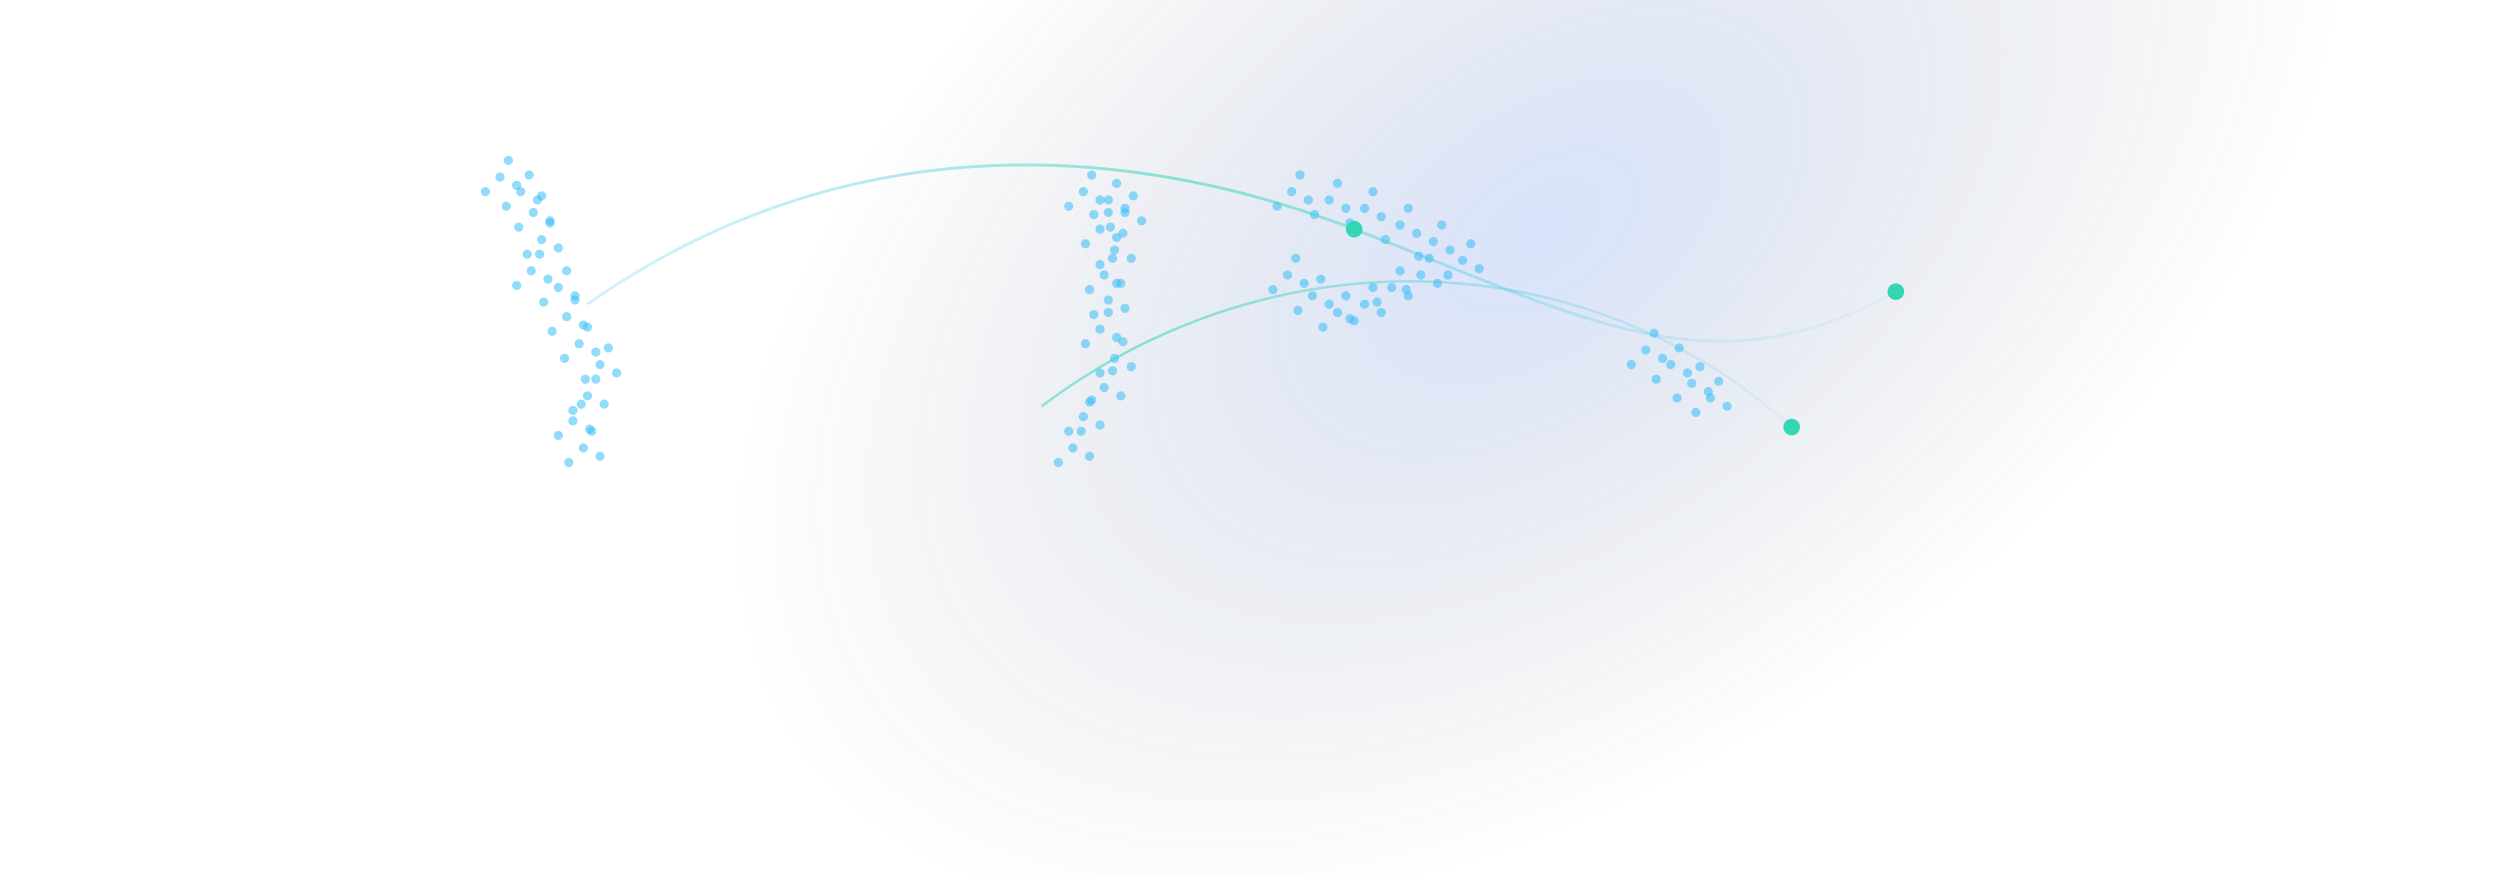
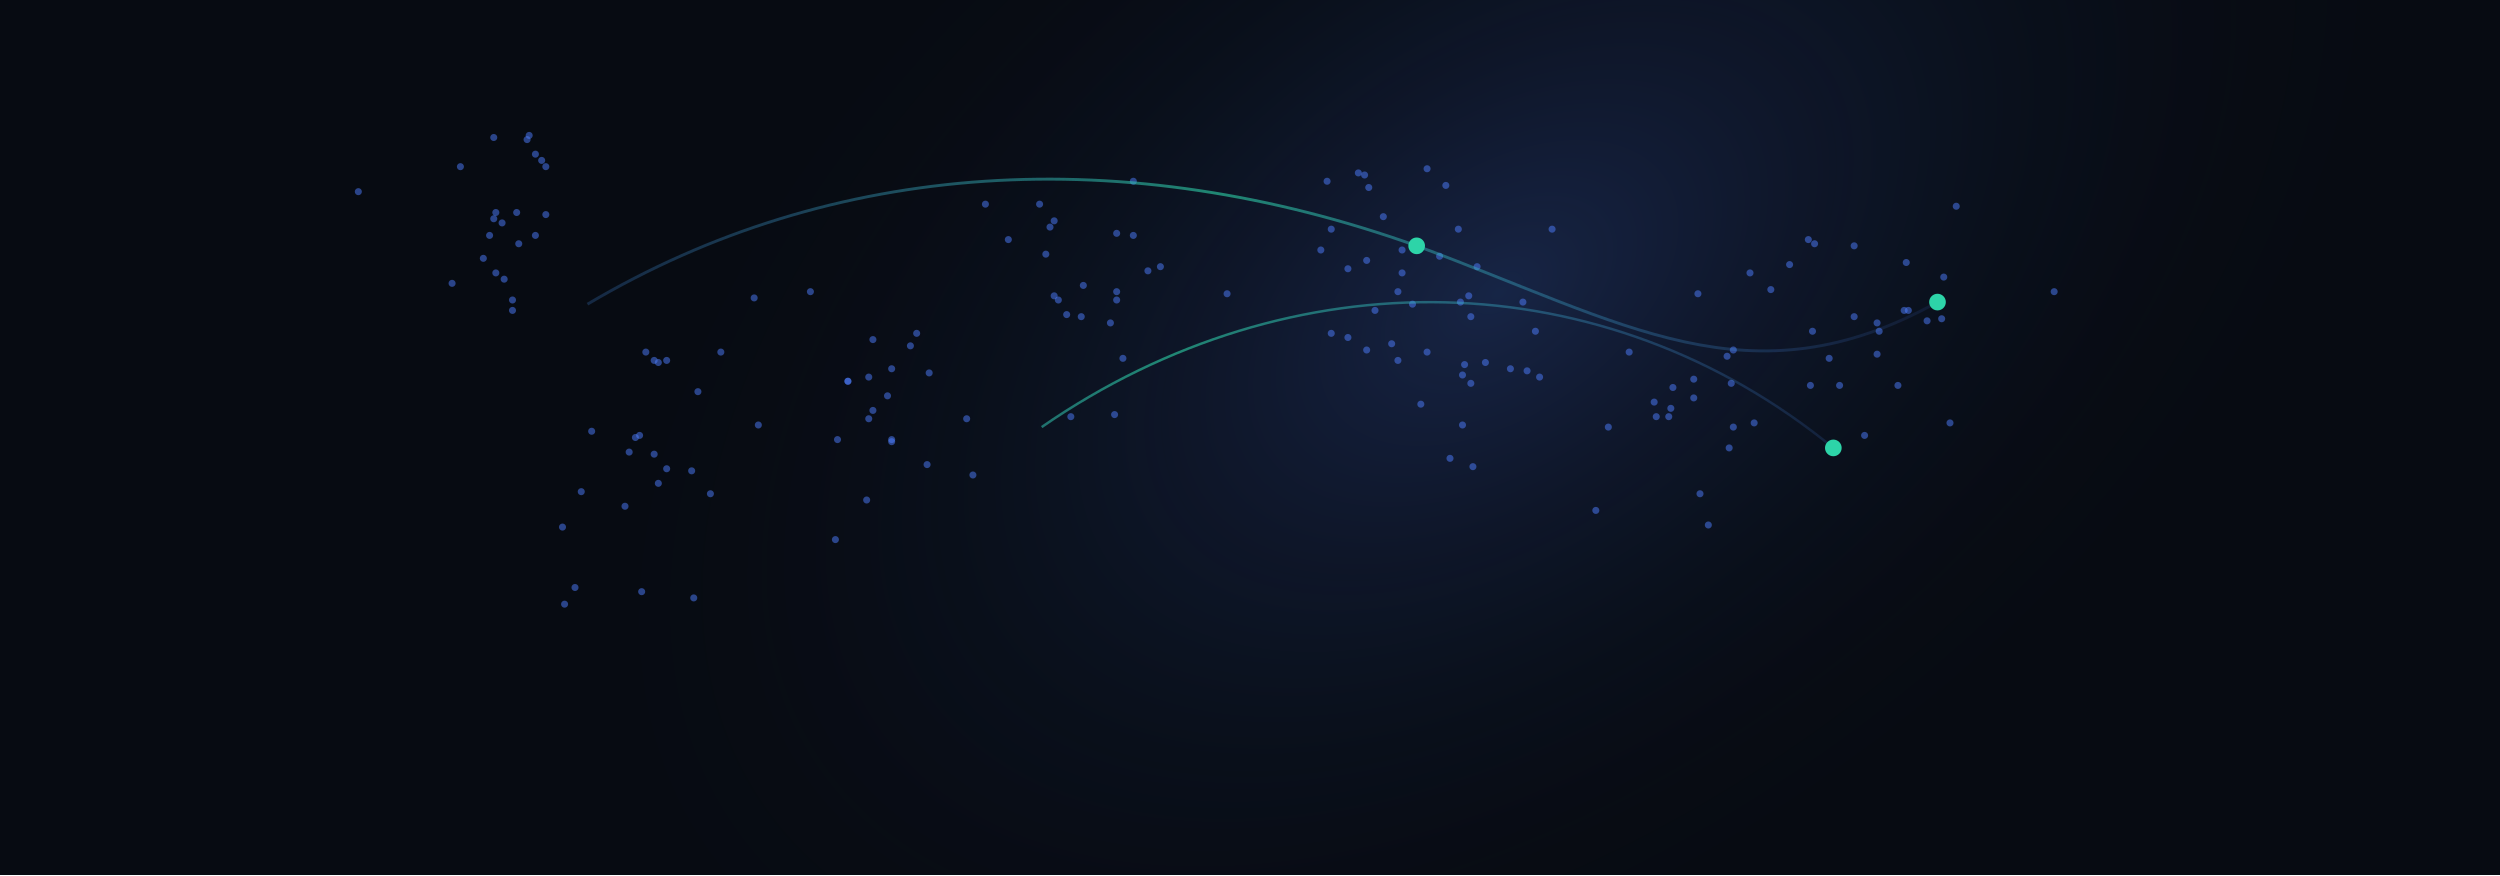
<svg xmlns="http://www.w3.org/2000/svg" width="1200" height="420" viewBox="0 0 1200 420" fill="none">
  <defs>
-     <radialGradient id="glow" cx="0" cy="0" r="1" gradientUnits="userSpaceOnUse" gradientTransform="translate(740 110) rotate(145) scale(440 260)">
-       <stop stop-color="#2563EB" stop-opacity=".18" />
-       <stop offset="1" stop-color="#081018" stop-opacity="0" />
+     <radialGradient id="wmGlow" cx="0" cy="0" r="1" gradientUnits="userSpaceOnUse" gradientTransform="translate(720 140) rotate(145) scale(500 300)">
+       <stop stop-color="#4F7FFF" stop-opacity=".22" />
+       <stop offset="1" stop-color="#070B12" stop-opacity="0" />
    </radialGradient>
-     <linearGradient id="line" x1="250" y1="80" x2="840" y2="260" gradientUnits="userSpaceOnUse">
-       <stop stop-color="#38BDF8" stop-opacity=".15" />
-       <stop offset=".5" stop-color="#34D6B6" stop-opacity=".55" />
-       <stop offset="1" stop-color="#38BDF8" stop-opacity=".08" />
+     <linearGradient id="wmLine" x1="220" y1="80" x2="900" y2="280" gradientUnits="userSpaceOnUse">
+       <stop stop-color="#4F7FFF" stop-opacity=".12" />
+       <stop offset=".5" stop-color="#2DD4A8" stop-opacity=".6" />
+       <stop offset="1" stop-color="#4F7FFF" stop-opacity=".08" />
    </linearGradient>
  </defs>
-   <rect width="1200" height="420" fill="url(#glow)" />
-   <circle cx="240" cy="85" r="2.2" fill="#38BDF8" fill-opacity=".55" />
-   <circle cx="248" cy="89" r="2.2" fill="#38BDF8" fill-opacity=".55" />
-   <circle cx="233" cy="92" r="2.2" fill="#38BDF8" fill-opacity=".55" />
-   <circle cx="244" cy="77" r="2.2" fill="#38BDF8" fill-opacity=".55" />
-   <circle cx="250" cy="92" r="2.2" fill="#38BDF8" fill-opacity=".55" />
-   <circle cx="258" cy="96" r="2.2" fill="#38BDF8" fill-opacity=".55" />
-   <circle cx="243" cy="99" r="2.2" fill="#38BDF8" fill-opacity=".55" />
-   <circle cx="254" cy="84" r="2.2" fill="#38BDF8" fill-opacity=".55" />
-   <circle cx="256" cy="102" r="2.2" fill="#38BDF8" fill-opacity=".55" />
-   <circle cx="264" cy="106" r="2.2" fill="#38BDF8" fill-opacity=".55" />
-   <circle cx="249" cy="109" r="2.2" fill="#38BDF8" fill-opacity=".55" />
-   <circle cx="260" cy="94" r="2.2" fill="#38BDF8" fill-opacity=".55" />
-   <circle cx="260" cy="115" r="2.2" fill="#38BDF8" fill-opacity=".55" />
-   <circle cx="268" cy="119" r="2.2" fill="#38BDF8" fill-opacity=".55" />
-   <circle cx="253" cy="122" r="2.2" fill="#38BDF8" fill-opacity=".55" />
-   <circle cx="264" cy="107" r="2.2" fill="#38BDF8" fill-opacity=".55" />
-   <circle cx="255" cy="130" r="2.2" fill="#38BDF8" fill-opacity=".55" />
-   <circle cx="263" cy="134" r="2.2" fill="#38BDF8" fill-opacity=".55" />
-   <circle cx="248" cy="137" r="2.2" fill="#38BDF8" fill-opacity=".55" />
-   <circle cx="259" cy="122" r="2.2" fill="#38BDF8" fill-opacity=".55" />
-   <circle cx="268" cy="138" r="2.2" fill="#38BDF8" fill-opacity=".55" />
-   <circle cx="276" cy="142" r="2.2" fill="#38BDF8" fill-opacity=".55" />
-   <circle cx="261" cy="145" r="2.2" fill="#38BDF8" fill-opacity=".55" />
-   <circle cx="272" cy="130" r="2.2" fill="#38BDF8" fill-opacity=".55" />
-   <circle cx="272" cy="152" r="2.2" fill="#38BDF8" fill-opacity=".55" />
-   <circle cx="280" cy="156" r="2.2" fill="#38BDF8" fill-opacity=".55" />
-   <circle cx="265" cy="159" r="2.2" fill="#38BDF8" fill-opacity=".55" />
-   <circle cx="276" cy="144" r="2.2" fill="#38BDF8" fill-opacity=".55" />
-   <circle cx="278" cy="165" r="2.2" fill="#38BDF8" fill-opacity=".55" />
-   <circle cx="286" cy="169" r="2.2" fill="#38BDF8" fill-opacity=".55" />
-   <circle cx="271" cy="172" r="2.2" fill="#38BDF8" fill-opacity=".55" />
-   <circle cx="282" cy="157" r="2.2" fill="#38BDF8" fill-opacity=".55" />
-   <circle cx="288" cy="175" r="2.2" fill="#38BDF8" fill-opacity=".55" />
-   <circle cx="296" cy="179" r="2.2" fill="#38BDF8" fill-opacity=".55" />
-   <circle cx="281" cy="182" r="2.2" fill="#38BDF8" fill-opacity=".55" />
-   <circle cx="292" cy="167" r="2.2" fill="#38BDF8" fill-opacity=".55" />
-   <circle cx="282" cy="190" r="2.2" fill="#38BDF8" fill-opacity=".55" />
-   <circle cx="290" cy="194" r="2.2" fill="#38BDF8" fill-opacity=".55" />
-   <circle cx="275" cy="197" r="2.2" fill="#38BDF8" fill-opacity=".55" />
-   <circle cx="286" cy="182" r="2.2" fill="#38BDF8" fill-opacity=".55" />
-   <circle cx="275" cy="202" r="2.2" fill="#38BDF8" fill-opacity=".55" />
-   <circle cx="283" cy="206" r="2.2" fill="#38BDF8" fill-opacity=".55" />
-   <circle cx="268" cy="209" r="2.2" fill="#38BDF8" fill-opacity=".55" />
-   <circle cx="279" cy="194" r="2.2" fill="#38BDF8" fill-opacity=".55" />
-   <circle cx="280" cy="215" r="2.2" fill="#38BDF8" fill-opacity=".55" />
-   <circle cx="288" cy="219" r="2.2" fill="#38BDF8" fill-opacity=".55" />
-   <circle cx="273" cy="222" r="2.2" fill="#38BDF8" fill-opacity=".55" />
-   <circle cx="284" cy="207" r="2.2" fill="#38BDF8" fill-opacity=".55" />
-   <circle cx="520" cy="92" r="2.2" fill="#38BDF8" fill-opacity=".55" />
-   <circle cx="528" cy="96" r="2.2" fill="#38BDF8" fill-opacity=".55" />
-   <circle cx="513" cy="99" r="2.2" fill="#38BDF8" fill-opacity=".55" />
-   <circle cx="524" cy="84" r="2.2" fill="#38BDF8" fill-opacity=".55" />
-   <circle cx="532" cy="96" r="2.2" fill="#38BDF8" fill-opacity=".55" />
-   <circle cx="540" cy="100" r="2.2" fill="#38BDF8" fill-opacity=".55" />
-   <circle cx="525" cy="103" r="2.2" fill="#38BDF8" fill-opacity=".55" />
-   <circle cx="536" cy="88" r="2.2" fill="#38BDF8" fill-opacity=".55" />
-   <circle cx="540" cy="102" r="2.2" fill="#38BDF8" fill-opacity=".55" />
-   <circle cx="548" cy="106" r="2.2" fill="#38BDF8" fill-opacity=".55" />
-   <circle cx="533" cy="109" r="2.2" fill="#38BDF8" fill-opacity=".55" />
-   <circle cx="544" cy="94" r="2.2" fill="#38BDF8" fill-opacity=".55" />
-   <circle cx="528" cy="110" r="2.2" fill="#38BDF8" fill-opacity=".55" />
-   <circle cx="536" cy="114" r="2.2" fill="#38BDF8" fill-opacity=".55" />
-   <circle cx="521" cy="117" r="2.2" fill="#38BDF8" fill-opacity=".55" />
-   <circle cx="532" cy="102" r="2.2" fill="#38BDF8" fill-opacity=".55" />
-   <circle cx="535" cy="120" r="2.2" fill="#38BDF8" fill-opacity=".55" />
-   <circle cx="543" cy="124" r="2.2" fill="#38BDF8" fill-opacity=".55" />
-   <circle cx="528" cy="127" r="2.2" fill="#38BDF8" fill-opacity=".55" />
-   <circle cx="539" cy="112" r="2.2" fill="#38BDF8" fill-opacity=".55" />
-   <circle cx="530" cy="132" r="2.2" fill="#38BDF8" fill-opacity=".55" />
-   <circle cx="538" cy="136" r="2.2" fill="#38BDF8" fill-opacity=".55" />
-   <circle cx="523" cy="139" r="2.2" fill="#38BDF8" fill-opacity=".55" />
-   <circle cx="534" cy="124" r="2.2" fill="#38BDF8" fill-opacity=".55" />
-   <circle cx="532" cy="144" r="2.2" fill="#38BDF8" fill-opacity=".55" />
-   <circle cx="540" cy="148" r="2.2" fill="#38BDF8" fill-opacity=".55" />
-   <circle cx="525" cy="151" r="2.2" fill="#38BDF8" fill-opacity=".55" />
-   <circle cx="536" cy="136" r="2.2" fill="#38BDF8" fill-opacity=".55" />
-   <circle cx="528" cy="158" r="2.2" fill="#38BDF8" fill-opacity=".55" />
-   <circle cx="536" cy="162" r="2.2" fill="#38BDF8" fill-opacity=".55" />
-   <circle cx="521" cy="165" r="2.2" fill="#38BDF8" fill-opacity=".55" />
-   <circle cx="532" cy="150" r="2.2" fill="#38BDF8" fill-opacity=".55" />
-   <circle cx="535" cy="172" r="2.2" fill="#38BDF8" fill-opacity=".55" />
-   <circle cx="543" cy="176" r="2.2" fill="#38BDF8" fill-opacity=".55" />
-   <circle cx="528" cy="179" r="2.2" fill="#38BDF8" fill-opacity=".55" />
-   <circle cx="539" cy="164" r="2.2" fill="#38BDF8" fill-opacity=".55" />
-   <circle cx="530" cy="186" r="2.2" fill="#38BDF8" fill-opacity=".55" />
-   <circle cx="538" cy="190" r="2.2" fill="#38BDF8" fill-opacity=".55" />
-   <circle cx="523" cy="193" r="2.2" fill="#38BDF8" fill-opacity=".55" />
-   <circle cx="534" cy="178" r="2.2" fill="#38BDF8" fill-opacity=".55" />
-   <circle cx="520" cy="200" r="2.2" fill="#38BDF8" fill-opacity=".55" />
-   <circle cx="528" cy="204" r="2.2" fill="#38BDF8" fill-opacity=".55" />
-   <circle cx="513" cy="207" r="2.2" fill="#38BDF8" fill-opacity=".55" />
-   <circle cx="524" cy="192" r="2.2" fill="#38BDF8" fill-opacity=".55" />
-   <circle cx="515" cy="215" r="2.2" fill="#38BDF8" fill-opacity=".55" />
-   <circle cx="523" cy="219" r="2.2" fill="#38BDF8" fill-opacity=".55" />
-   <circle cx="508" cy="222" r="2.2" fill="#38BDF8" fill-opacity=".55" />
-   <circle cx="519" cy="207" r="2.2" fill="#38BDF8" fill-opacity=".55" />
-   <circle cx="620" cy="92" r="2.2" fill="#38BDF8" fill-opacity=".55" />
-   <circle cx="628" cy="96" r="2.2" fill="#38BDF8" fill-opacity=".55" />
-   <circle cx="613" cy="99" r="2.2" fill="#38BDF8" fill-opacity=".55" />
-   <circle cx="624" cy="84" r="2.2" fill="#38BDF8" fill-opacity=".55" />
-   <circle cx="638" cy="96" r="2.2" fill="#38BDF8" fill-opacity=".55" />
-   <circle cx="646" cy="100" r="2.2" fill="#38BDF8" fill-opacity=".55" />
-   <circle cx="631" cy="103" r="2.2" fill="#38BDF8" fill-opacity=".55" />
-   <circle cx="642" cy="88" r="2.2" fill="#38BDF8" fill-opacity=".55" />
-   <circle cx="655" cy="100" r="2.2" fill="#38BDF8" fill-opacity=".55" />
-   <circle cx="663" cy="104" r="2.2" fill="#38BDF8" fill-opacity=".55" />
-   <circle cx="648" cy="107" r="2.2" fill="#38BDF8" fill-opacity=".55" />
-   <circle cx="659" cy="92" r="2.2" fill="#38BDF8" fill-opacity=".55" />
-   <circle cx="672" cy="108" r="2.2" fill="#38BDF8" fill-opacity=".55" />
-   <circle cx="680" cy="112" r="2.2" fill="#38BDF8" fill-opacity=".55" />
-   <circle cx="665" cy="115" r="2.2" fill="#38BDF8" fill-opacity=".55" />
-   <circle cx="676" cy="100" r="2.2" fill="#38BDF8" fill-opacity=".55" />
-   <circle cx="688" cy="116" r="2.2" fill="#38BDF8" fill-opacity=".55" />
-   <circle cx="696" cy="120" r="2.2" fill="#38BDF8" fill-opacity=".55" />
-   <circle cx="681" cy="123" r="2.2" fill="#38BDF8" fill-opacity=".55" />
-   <circle cx="692" cy="108" r="2.2" fill="#38BDF8" fill-opacity=".55" />
-   <circle cx="702" cy="125" r="2.2" fill="#38BDF8" fill-opacity=".55" />
-   <circle cx="710" cy="129" r="2.2" fill="#38BDF8" fill-opacity=".55" />
-   <circle cx="695" cy="132" r="2.2" fill="#38BDF8" fill-opacity=".55" />
-   <circle cx="706" cy="117" r="2.2" fill="#38BDF8" fill-opacity=".55" />
-   <circle cx="682" cy="132" r="2.2" fill="#38BDF8" fill-opacity=".55" />
-   <circle cx="690" cy="136" r="2.2" fill="#38BDF8" fill-opacity=".55" />
-   <circle cx="675" cy="139" r="2.2" fill="#38BDF8" fill-opacity=".55" />
-   <circle cx="686" cy="124" r="2.2" fill="#38BDF8" fill-opacity=".55" />
-   <circle cx="668" cy="138" r="2.2" fill="#38BDF8" fill-opacity=".55" />
-   <circle cx="676" cy="142" r="2.2" fill="#38BDF8" fill-opacity=".55" />
-   <circle cx="661" cy="145" r="2.2" fill="#38BDF8" fill-opacity=".55" />
-   <circle cx="672" cy="130" r="2.2" fill="#38BDF8" fill-opacity=".55" />
-   <circle cx="655" cy="146" r="2.2" fill="#38BDF8" fill-opacity=".55" />
-   <circle cx="663" cy="150" r="2.2" fill="#38BDF8" fill-opacity=".55" />
-   <circle cx="648" cy="153" r="2.2" fill="#38BDF8" fill-opacity=".55" />
-   <circle cx="659" cy="138" r="2.2" fill="#38BDF8" fill-opacity=".55" />
-   <circle cx="642" cy="150" r="2.2" fill="#38BDF8" fill-opacity=".55" />
-   <circle cx="650" cy="154" r="2.2" fill="#38BDF8" fill-opacity=".55" />
-   <circle cx="635" cy="157" r="2.2" fill="#38BDF8" fill-opacity=".55" />
-   <circle cx="646" cy="142" r="2.2" fill="#38BDF8" fill-opacity=".55" />
-   <circle cx="630" cy="142" r="2.2" fill="#38BDF8" fill-opacity=".55" />
-   <circle cx="638" cy="146" r="2.2" fill="#38BDF8" fill-opacity=".55" />
-   <circle cx="623" cy="149" r="2.2" fill="#38BDF8" fill-opacity=".55" />
-   <circle cx="634" cy="134" r="2.2" fill="#38BDF8" fill-opacity=".55" />
-   <circle cx="618" cy="132" r="2.2" fill="#38BDF8" fill-opacity=".55" />
-   <circle cx="626" cy="136" r="2.2" fill="#38BDF8" fill-opacity=".55" />
-   <circle cx="611" cy="139" r="2.2" fill="#38BDF8" fill-opacity=".55" />
-   <circle cx="622" cy="124" r="2.2" fill="#38BDF8" fill-opacity=".55" />
-   <circle cx="790" cy="168" r="2.2" fill="#38BDF8" fill-opacity=".55" />
-   <circle cx="798" cy="172" r="2.2" fill="#38BDF8" fill-opacity=".55" />
-   <circle cx="783" cy="175" r="2.2" fill="#38BDF8" fill-opacity=".55" />
-   <circle cx="794" cy="160" r="2.2" fill="#38BDF8" fill-opacity=".55" />
-   <circle cx="802" cy="175" r="2.2" fill="#38BDF8" fill-opacity=".55" />
-   <circle cx="810" cy="179" r="2.2" fill="#38BDF8" fill-opacity=".55" />
-   <circle cx="795" cy="182" r="2.2" fill="#38BDF8" fill-opacity=".55" />
-   <circle cx="806" cy="167" r="2.2" fill="#38BDF8" fill-opacity=".55" />
-   <circle cx="812" cy="184" r="2.2" fill="#38BDF8" fill-opacity=".55" />
-   <circle cx="820" cy="188" r="2.2" fill="#38BDF8" fill-opacity=".55" />
-   <circle cx="805" cy="191" r="2.2" fill="#38BDF8" fill-opacity=".55" />
-   <circle cx="816" cy="176" r="2.2" fill="#38BDF8" fill-opacity=".55" />
-   <circle cx="821" cy="191" r="2.2" fill="#38BDF8" fill-opacity=".55" />
-   <circle cx="829" cy="195" r="2.2" fill="#38BDF8" fill-opacity=".55" />
-   <circle cx="814" cy="198" r="2.2" fill="#38BDF8" fill-opacity=".55" />
-   <circle cx="825" cy="183" r="2.2" fill="#38BDF8" fill-opacity=".55" />
-   <path d="M282 146C390 70 520 60 650 110C760 152 820 190 910 140" stroke="url(#line)" stroke-width="1.4" />
-   <path d="M500 195C610 112 760 115 860 205" stroke="url(#line)" stroke-width="1.2" />
-   <circle cx="650" cy="110" r="4" fill="#34D6B6" />
-   <circle cx="910" cy="140" r="4" fill="#34D6B6" />
-   <circle cx="860" cy="205" r="4" fill="#34D6B6" />
+   <rect width="1200" height="420" fill="#070B12" />
+   <rect width="1200" height="420" fill="url(#wmGlow)" />
+   <g>
+     <circle cx="237" cy="105" r="1.7" fill="#4F7FFF" fill-opacity=".5" />
+     <circle cx="238" cy="131" r="1.7" fill="#4F7FFF" fill-opacity=".5" />
+     <circle cx="237" cy="66" r="1.7" fill="#4F7FFF" fill-opacity=".5" />
+     <circle cx="248" cy="102" r="1.7" fill="#4F7FFF" fill-opacity=".5" />
+     <circle cx="235" cy="113" r="1.7" fill="#4F7FFF" fill-opacity=".5" />
+     <circle cx="246" cy="144" r="1.7" fill="#4F7FFF" fill-opacity=".5" />
+     <circle cx="257" cy="113" r="1.7" fill="#4F7FFF" fill-opacity=".5" />
+     <circle cx="221" cy="80" r="1.7" fill="#4F7FFF" fill-opacity=".5" />
+     <circle cx="246" cy="149" r="1.7" fill="#4F7FFF" fill-opacity=".5" />
+     <circle cx="241" cy="107" r="1.7" fill="#4F7FFF" fill-opacity=".5" />
+     <circle cx="253" cy="67" r="1.7" fill="#4F7FFF" fill-opacity=".5" />
+     <circle cx="232" cy="124" r="1.7" fill="#4F7FFF" fill-opacity=".5" />
+     <circle cx="262" cy="103" r="1.7" fill="#4F7FFF" fill-opacity=".5" />
+     <circle cx="249" cy="117" r="1.7" fill="#4F7FFF" fill-opacity=".5" />
+     <circle cx="260" cy="77" r="1.7" fill="#4F7FFF" fill-opacity=".5" />
+     <circle cx="254" cy="65" r="1.7" fill="#4F7FFF" fill-opacity=".5" />
+     <circle cx="172" cy="92" r="1.7" fill="#4F7FFF" fill-opacity=".5" />
+     <circle cx="217" cy="136" r="1.7" fill="#4F7FFF" fill-opacity=".5" />
+     <circle cx="257" cy="74" r="1.7" fill="#4F7FFF" fill-opacity=".5" />
+     <circle cx="262" cy="80" r="1.7" fill="#4F7FFF" fill-opacity=".5" />
+     <circle cx="238" cy="102" r="1.7" fill="#4F7FFF" fill-opacity=".5" />
+     <circle cx="242" cy="134" r="1.7" fill="#4F7FFF" fill-opacity=".5" />
+     <circle cx="536" cy="140" r="1.7" fill="#4F7FFF" fill-opacity=".5" />
+     <circle cx="536" cy="144" r="1.7" fill="#4F7FFF" fill-opacity=".5" />
+     <circle cx="504" cy="109" r="1.7" fill="#4F7FFF" fill-opacity=".5" />
+     <circle cx="508" cy="144" r="1.7" fill="#4F7FFF" fill-opacity=".5" />
+     <circle cx="514" cy="200" r="1.7" fill="#4F7FFF" fill-opacity=".5" />
+     <circle cx="499" cy="98" r="1.7" fill="#4F7FFF" fill-opacity=".5" />
+     <circle cx="539" cy="172" r="1.7" fill="#4F7FFF" fill-opacity=".5" />
+     <circle cx="533" cy="155" r="1.7" fill="#4F7FFF" fill-opacity=".5" />
+     <circle cx="557" cy="128" r="1.7" fill="#4F7FFF" fill-opacity=".5" />
+     <circle cx="484" cy="115" r="1.7" fill="#4F7FFF" fill-opacity=".5" />
+     <circle cx="544" cy="87" r="1.7" fill="#4F7FFF" fill-opacity=".5" />
+     <circle cx="520" cy="137" r="1.7" fill="#4F7FFF" fill-opacity=".5" />
+     <circle cx="512" cy="151" r="1.7" fill="#4F7FFF" fill-opacity=".5" />
+     <circle cx="535" cy="199" r="1.7" fill="#4F7FFF" fill-opacity=".5" />
+     <circle cx="536" cy="112" r="1.7" fill="#4F7FFF" fill-opacity=".5" />
+     <circle cx="506" cy="106" r="1.7" fill="#4F7FFF" fill-opacity=".5" />
+     <circle cx="544" cy="113" r="1.7" fill="#4F7FFF" fill-opacity=".5" />
+     <circle cx="519" cy="152" r="1.7" fill="#4F7FFF" fill-opacity=".5" />
+     <circle cx="502" cy="122" r="1.7" fill="#4F7FFF" fill-opacity=".5" />
+     <circle cx="473" cy="98" r="1.7" fill="#4F7FFF" fill-opacity=".5" />
+     <circle cx="506" cy="142" r="1.7" fill="#4F7FFF" fill-opacity=".5" />
+     <circle cx="551" cy="130" r="1.7" fill="#4F7FFF" fill-opacity=".5" />
+     <circle cx="656" cy="125" r="1.7" fill="#4F7FFF" fill-opacity=".5" />
+     <circle cx="678" cy="146" r="1.7" fill="#4F7FFF" fill-opacity=".5" />
+     <circle cx="657" cy="90" r="1.7" fill="#4F7FFF" fill-opacity=".5" />
+     <circle cx="673" cy="131" r="1.7" fill="#4F7FFF" fill-opacity=".5" />
+     <circle cx="681" cy="120" r="1.7" fill="#4F7FFF" fill-opacity=".5" />
+     <circle cx="700" cy="110" r="1.7" fill="#4F7FFF" fill-opacity=".5" />
+     <circle cx="691" cy="123" r="1.7" fill="#4F7FFF" fill-opacity=".5" />
+     <circle cx="637" cy="87" r="1.7" fill="#4F7FFF" fill-opacity=".5" />
+     <circle cx="647" cy="162" r="1.7" fill="#4F7FFF" fill-opacity=".5" />
+     <circle cx="671" cy="140" r="1.7" fill="#4F7FFF" fill-opacity=".5" />
+     <circle cx="589" cy="141" r="1.7" fill="#4F7FFF" fill-opacity=".5" />
+     <circle cx="664" cy="104" r="1.7" fill="#4F7FFF" fill-opacity=".5" />
+     <circle cx="634" cy="120" r="1.7" fill="#4F7FFF" fill-opacity=".5" />
+     <circle cx="694" cy="89" r="1.7" fill="#4F7FFF" fill-opacity=".5" />
+     <circle cx="639" cy="160" r="1.7" fill="#4F7FFF" fill-opacity=".5" />
+     <circle cx="639" cy="110" r="1.7" fill="#4F7FFF" fill-opacity=".5" />
+     <circle cx="652" cy="83" r="1.7" fill="#4F7FFF" fill-opacity=".5" />
+     <circle cx="655" cy="84" r="1.7" fill="#4F7FFF" fill-opacity=".5" />
+     <circle cx="673" cy="120" r="1.7" fill="#4F7FFF" fill-opacity=".5" />
+     <circle cx="709" cy="128" r="1.7" fill="#4F7FFF" fill-opacity=".5" />
+     <circle cx="685" cy="81" r="1.7" fill="#4F7FFF" fill-opacity=".5" />
+     <circle cx="647" cy="129" r="1.7" fill="#4F7FFF" fill-opacity=".5" />
+     <circle cx="745" cy="110" r="1.7" fill="#4F7FFF" fill-opacity=".5" />
+     <circle cx="725" cy="177" r="1.7" fill="#4F7FFF" fill-opacity=".5" />
+     <circle cx="739" cy="181" r="1.7" fill="#4F7FFF" fill-opacity=".5" />
+     <circle cx="701" cy="145" r="1.7" fill="#4F7FFF" fill-opacity=".5" />
+     <circle cx="668" cy="165" r="1.7" fill="#4F7FFF" fill-opacity=".5" />
+     <circle cx="696" cy="220" r="1.7" fill="#4F7FFF" fill-opacity=".5" />
+     <circle cx="685" cy="169" r="1.7" fill="#4F7FFF" fill-opacity=".5" />
+     <circle cx="660" cy="149" r="1.7" fill="#4F7FFF" fill-opacity=".5" />
+     <circle cx="706" cy="184" r="1.7" fill="#4F7FFF" fill-opacity=".5" />
+     <circle cx="737" cy="159" r="1.7" fill="#4F7FFF" fill-opacity=".5" />
+     <circle cx="671" cy="173" r="1.7" fill="#4F7FFF" fill-opacity=".5" />
+     <circle cx="713" cy="174" r="1.7" fill="#4F7FFF" fill-opacity=".5" />
+     <circle cx="682" cy="194" r="1.7" fill="#4F7FFF" fill-opacity=".5" />
+     <circle cx="702" cy="180" r="1.7" fill="#4F7FFF" fill-opacity=".5" />
+     <circle cx="733" cy="178" r="1.7" fill="#4F7FFF" fill-opacity=".5" />
+     <circle cx="707" cy="224" r="1.7" fill="#4F7FFF" fill-opacity=".5" />
+     <circle cx="706" cy="152" r="1.7" fill="#4F7FFF" fill-opacity=".5" />
+     <circle cx="702" cy="204" r="1.7" fill="#4F7FFF" fill-opacity=".5" />
+     <circle cx="703" cy="175" r="1.7" fill="#4F7FFF" fill-opacity=".5" />
+     <circle cx="731" cy="145" r="1.7" fill="#4F7FFF" fill-opacity=".5" />
+     <circle cx="656" cy="168" r="1.7" fill="#4F7FFF" fill-opacity=".5" />
+     <circle cx="705" cy="142" r="1.7" fill="#4F7FFF" fill-opacity=".5" />
+     <circle cx="842" cy="203" r="1.7" fill="#4F7FFF" fill-opacity=".5" />
+     <circle cx="795" cy="200" r="1.7" fill="#4F7FFF" fill-opacity=".5" />
+     <circle cx="815" cy="141" r="1.7" fill="#4F7FFF" fill-opacity=".5" />
+     <circle cx="831" cy="184" r="1.7" fill="#4F7FFF" fill-opacity=".5" />
+     <circle cx="801" cy="200" r="1.7" fill="#4F7FFF" fill-opacity=".5" />
+     <circle cx="832" cy="168" r="1.7" fill="#4F7FFF" fill-opacity=".5" />
+     <circle cx="830" cy="215" r="1.7" fill="#4F7FFF" fill-opacity=".5" />
+     <circle cx="802" cy="196" r="1.7" fill="#4F7FFF" fill-opacity=".5" />
+     <circle cx="820" cy="252" r="1.7" fill="#4F7FFF" fill-opacity=".5" />
+     <circle cx="772" cy="205" r="1.7" fill="#4F7FFF" fill-opacity=".5" />
+     <circle cx="813" cy="182" r="1.7" fill="#4F7FFF" fill-opacity=".5" />
+     <circle cx="869" cy="185" r="1.7" fill="#4F7FFF" fill-opacity=".5" />
+     <circle cx="878" cy="172" r="1.7" fill="#4F7FFF" fill-opacity=".5" />
+     <circle cx="829" cy="171" r="1.7" fill="#4F7FFF" fill-opacity=".5" />
+     <circle cx="803" cy="186" r="1.7" fill="#4F7FFF" fill-opacity=".5" />
+     <circle cx="813" cy="191" r="1.7" fill="#4F7FFF" fill-opacity=".5" />
+     <circle cx="766" cy="245" r="1.7" fill="#4F7FFF" fill-opacity=".5" />
+     <circle cx="816" cy="237" r="1.7" fill="#4F7FFF" fill-opacity=".5" />
+     <circle cx="794" cy="193" r="1.7" fill="#4F7FFF" fill-opacity=".5" />
+     <circle cx="902" cy="159" r="1.7" fill="#4F7FFF" fill-opacity=".5" />
+     <circle cx="782" cy="169" r="1.7" fill="#4F7FFF" fill-opacity=".5" />
+     <circle cx="832" cy="205" r="1.7" fill="#4F7FFF" fill-opacity=".5" />
+     <circle cx="933" cy="133" r="1.7" fill="#4F7FFF" fill-opacity=".5" />
+     <circle cx="859" cy="127" r="1.7" fill="#4F7FFF" fill-opacity=".5" />
+     <circle cx="932" cy="153" r="1.7" fill="#4F7FFF" fill-opacity=".5" />
+     <circle cx="850" cy="139" r="1.7" fill="#4F7FFF" fill-opacity=".5" />
+     <circle cx="936" cy="203" r="1.7" fill="#4F7FFF" fill-opacity=".5" />
+     <circle cx="914" cy="149" r="1.7" fill="#4F7FFF" fill-opacity=".5" />
+     <circle cx="868" cy="115" r="1.7" fill="#4F7FFF" fill-opacity=".5" />
+     <circle cx="901" cy="155" r="1.7" fill="#4F7FFF" fill-opacity=".5" />
+     <circle cx="915" cy="126" r="1.7" fill="#4F7FFF" fill-opacity=".5" />
+     <circle cx="871" cy="117" r="1.7" fill="#4F7FFF" fill-opacity=".5" />
+     <circle cx="870" cy="159" r="1.7" fill="#4F7FFF" fill-opacity=".5" />
+     <circle cx="840" cy="131" r="1.7" fill="#4F7FFF" fill-opacity=".5" />
+     <circle cx="911" cy="185" r="1.7" fill="#4F7FFF" fill-opacity=".5" />
+     <circle cx="901" cy="170" r="1.7" fill="#4F7FFF" fill-opacity=".5" />
+     <circle cx="890" cy="118" r="1.7" fill="#4F7FFF" fill-opacity=".5" />
+     <circle cx="883" cy="185" r="1.7" fill="#4F7FFF" fill-opacity=".5" />
+     <circle cx="925" cy="154" r="1.7" fill="#4F7FFF" fill-opacity=".5" />
+     <circle cx="986" cy="140" r="1.7" fill="#4F7FFF" fill-opacity=".5" />
+     <circle cx="916" cy="149" r="1.7" fill="#4F7FFF" fill-opacity=".5" />
+     <circle cx="895" cy="209" r="1.7" fill="#4F7FFF" fill-opacity=".5" />
+     <circle cx="939" cy="99" r="1.7" fill="#4F7FFF" fill-opacity=".5" />
+     <circle cx="890" cy="152" r="1.7" fill="#4F7FFF" fill-opacity=".5" />
+     <circle cx="440" cy="160" r="1.7" fill="#4F7FFF" fill-opacity=".5" />
+     <circle cx="362" cy="143" r="1.7" fill="#4F7FFF" fill-opacity=".5" />
+     <circle cx="419" cy="197" r="1.7" fill="#4F7FFF" fill-opacity=".5" />
+     <circle cx="428" cy="177" r="1.7" fill="#4F7FFF" fill-opacity=".5" />
+     <circle cx="389" cy="140" r="1.7" fill="#4F7FFF" fill-opacity=".5" />
+     <circle cx="428" cy="211" r="1.7" fill="#4F7FFF" fill-opacity=".5" />
+     <circle cx="445" cy="223" r="1.7" fill="#4F7FFF" fill-opacity=".5" />
+     <circle cx="416" cy="240" r="1.7" fill="#4F7FFF" fill-opacity=".5" />
+     <circle cx="417" cy="181" r="1.7" fill="#4F7FFF" fill-opacity=".5" />
+     <circle cx="407" cy="183" r="1.7" fill="#4F7FFF" fill-opacity=".5" />
+     <circle cx="364" cy="204" r="1.7" fill="#4F7FFF" fill-opacity=".5" />
+     <circle cx="426" cy="190" r="1.7" fill="#4F7FFF" fill-opacity=".5" />
+     <circle cx="402" cy="211" r="1.7" fill="#4F7FFF" fill-opacity=".5" />
+     <circle cx="464" cy="201" r="1.7" fill="#4F7FFF" fill-opacity=".5" />
+     <circle cx="407" cy="183" r="1.7" fill="#4F7FFF" fill-opacity=".5" />
+     <circle cx="419" cy="163" r="1.7" fill="#4F7FFF" fill-opacity=".5" />
+     <circle cx="417" cy="201" r="1.7" fill="#4F7FFF" fill-opacity=".5" />
+     <circle cx="467" cy="228" r="1.7" fill="#4F7FFF" fill-opacity=".5" />
+     <circle cx="446" cy="179" r="1.7" fill="#4F7FFF" fill-opacity=".5" />
+     <circle cx="437" cy="166" r="1.7" fill="#4F7FFF" fill-opacity=".5" />
+     <circle cx="428" cy="212" r="1.7" fill="#4F7FFF" fill-opacity=".5" />
+     <circle cx="401" cy="259" r="1.7" fill="#4F7FFF" fill-opacity=".5" />
+     <circle cx="314" cy="173" r="1.7" fill="#4F7FFF" fill-opacity=".5" />
+     <circle cx="314" cy="218" r="1.7" fill="#4F7FFF" fill-opacity=".5" />
+     <circle cx="300" cy="243" r="1.7" fill="#4F7FFF" fill-opacity=".5" />
+     <circle cx="310" cy="169" r="1.7" fill="#4F7FFF" fill-opacity=".5" />
+     <circle cx="270" cy="253" r="1.7" fill="#4F7FFF" fill-opacity=".5" />
+     <circle cx="333" cy="287" r="1.7" fill="#4F7FFF" fill-opacity=".5" />
+     <circle cx="346" cy="169" r="1.7" fill="#4F7FFF" fill-opacity=".5" />
+     <circle cx="320" cy="173" r="1.7" fill="#4F7FFF" fill-opacity=".5" />
+     <circle cx="341" cy="237" r="1.7" fill="#4F7FFF" fill-opacity=".5" />
+     <circle cx="271" cy="290" r="1.7" fill="#4F7FFF" fill-opacity=".5" />
+     <circle cx="316" cy="174" r="1.7" fill="#4F7FFF" fill-opacity=".5" />
+     <circle cx="307" cy="209" r="1.7" fill="#4F7FFF" fill-opacity=".5" />
+     <circle cx="302" cy="217" r="1.7" fill="#4F7FFF" fill-opacity=".5" />
+     <circle cx="335" cy="188" r="1.7" fill="#4F7FFF" fill-opacity=".5" />
+     <circle cx="308" cy="284" r="1.7" fill="#4F7FFF" fill-opacity=".5" />
+     <circle cx="279" cy="236" r="1.7" fill="#4F7FFF" fill-opacity=".5" />
+     <circle cx="305" cy="210" r="1.7" fill="#4F7FFF" fill-opacity=".5" />
+     <circle cx="316" cy="232" r="1.7" fill="#4F7FFF" fill-opacity=".5" />
+     <circle cx="276" cy="282" r="1.7" fill="#4F7FFF" fill-opacity=".5" />
+     <circle cx="320" cy="225" r="1.7" fill="#4F7FFF" fill-opacity=".5" />
+     <circle cx="284" cy="207" r="1.7" fill="#4F7FFF" fill-opacity=".5" />
+     <circle cx="332" cy="226" r="1.7" fill="#4F7FFF" fill-opacity=".5" />
+   </g>
+   <path d="M282 146C400 76 540 68 680 118C780 155 840 195 930 145" stroke="url(#wmLine)" stroke-width="1.4" />
+   <path d="M500 205C620 122 770 125 880 215" stroke="url(#wmLine)" stroke-width="1.2" />
+   <circle cx="680" cy="118" r="4" fill="#2DD4A8" />
+   <circle cx="930" cy="145" r="4" fill="#2DD4A8" />
+   <circle cx="880" cy="215" r="4" fill="#2DD4A8" />
</svg>
